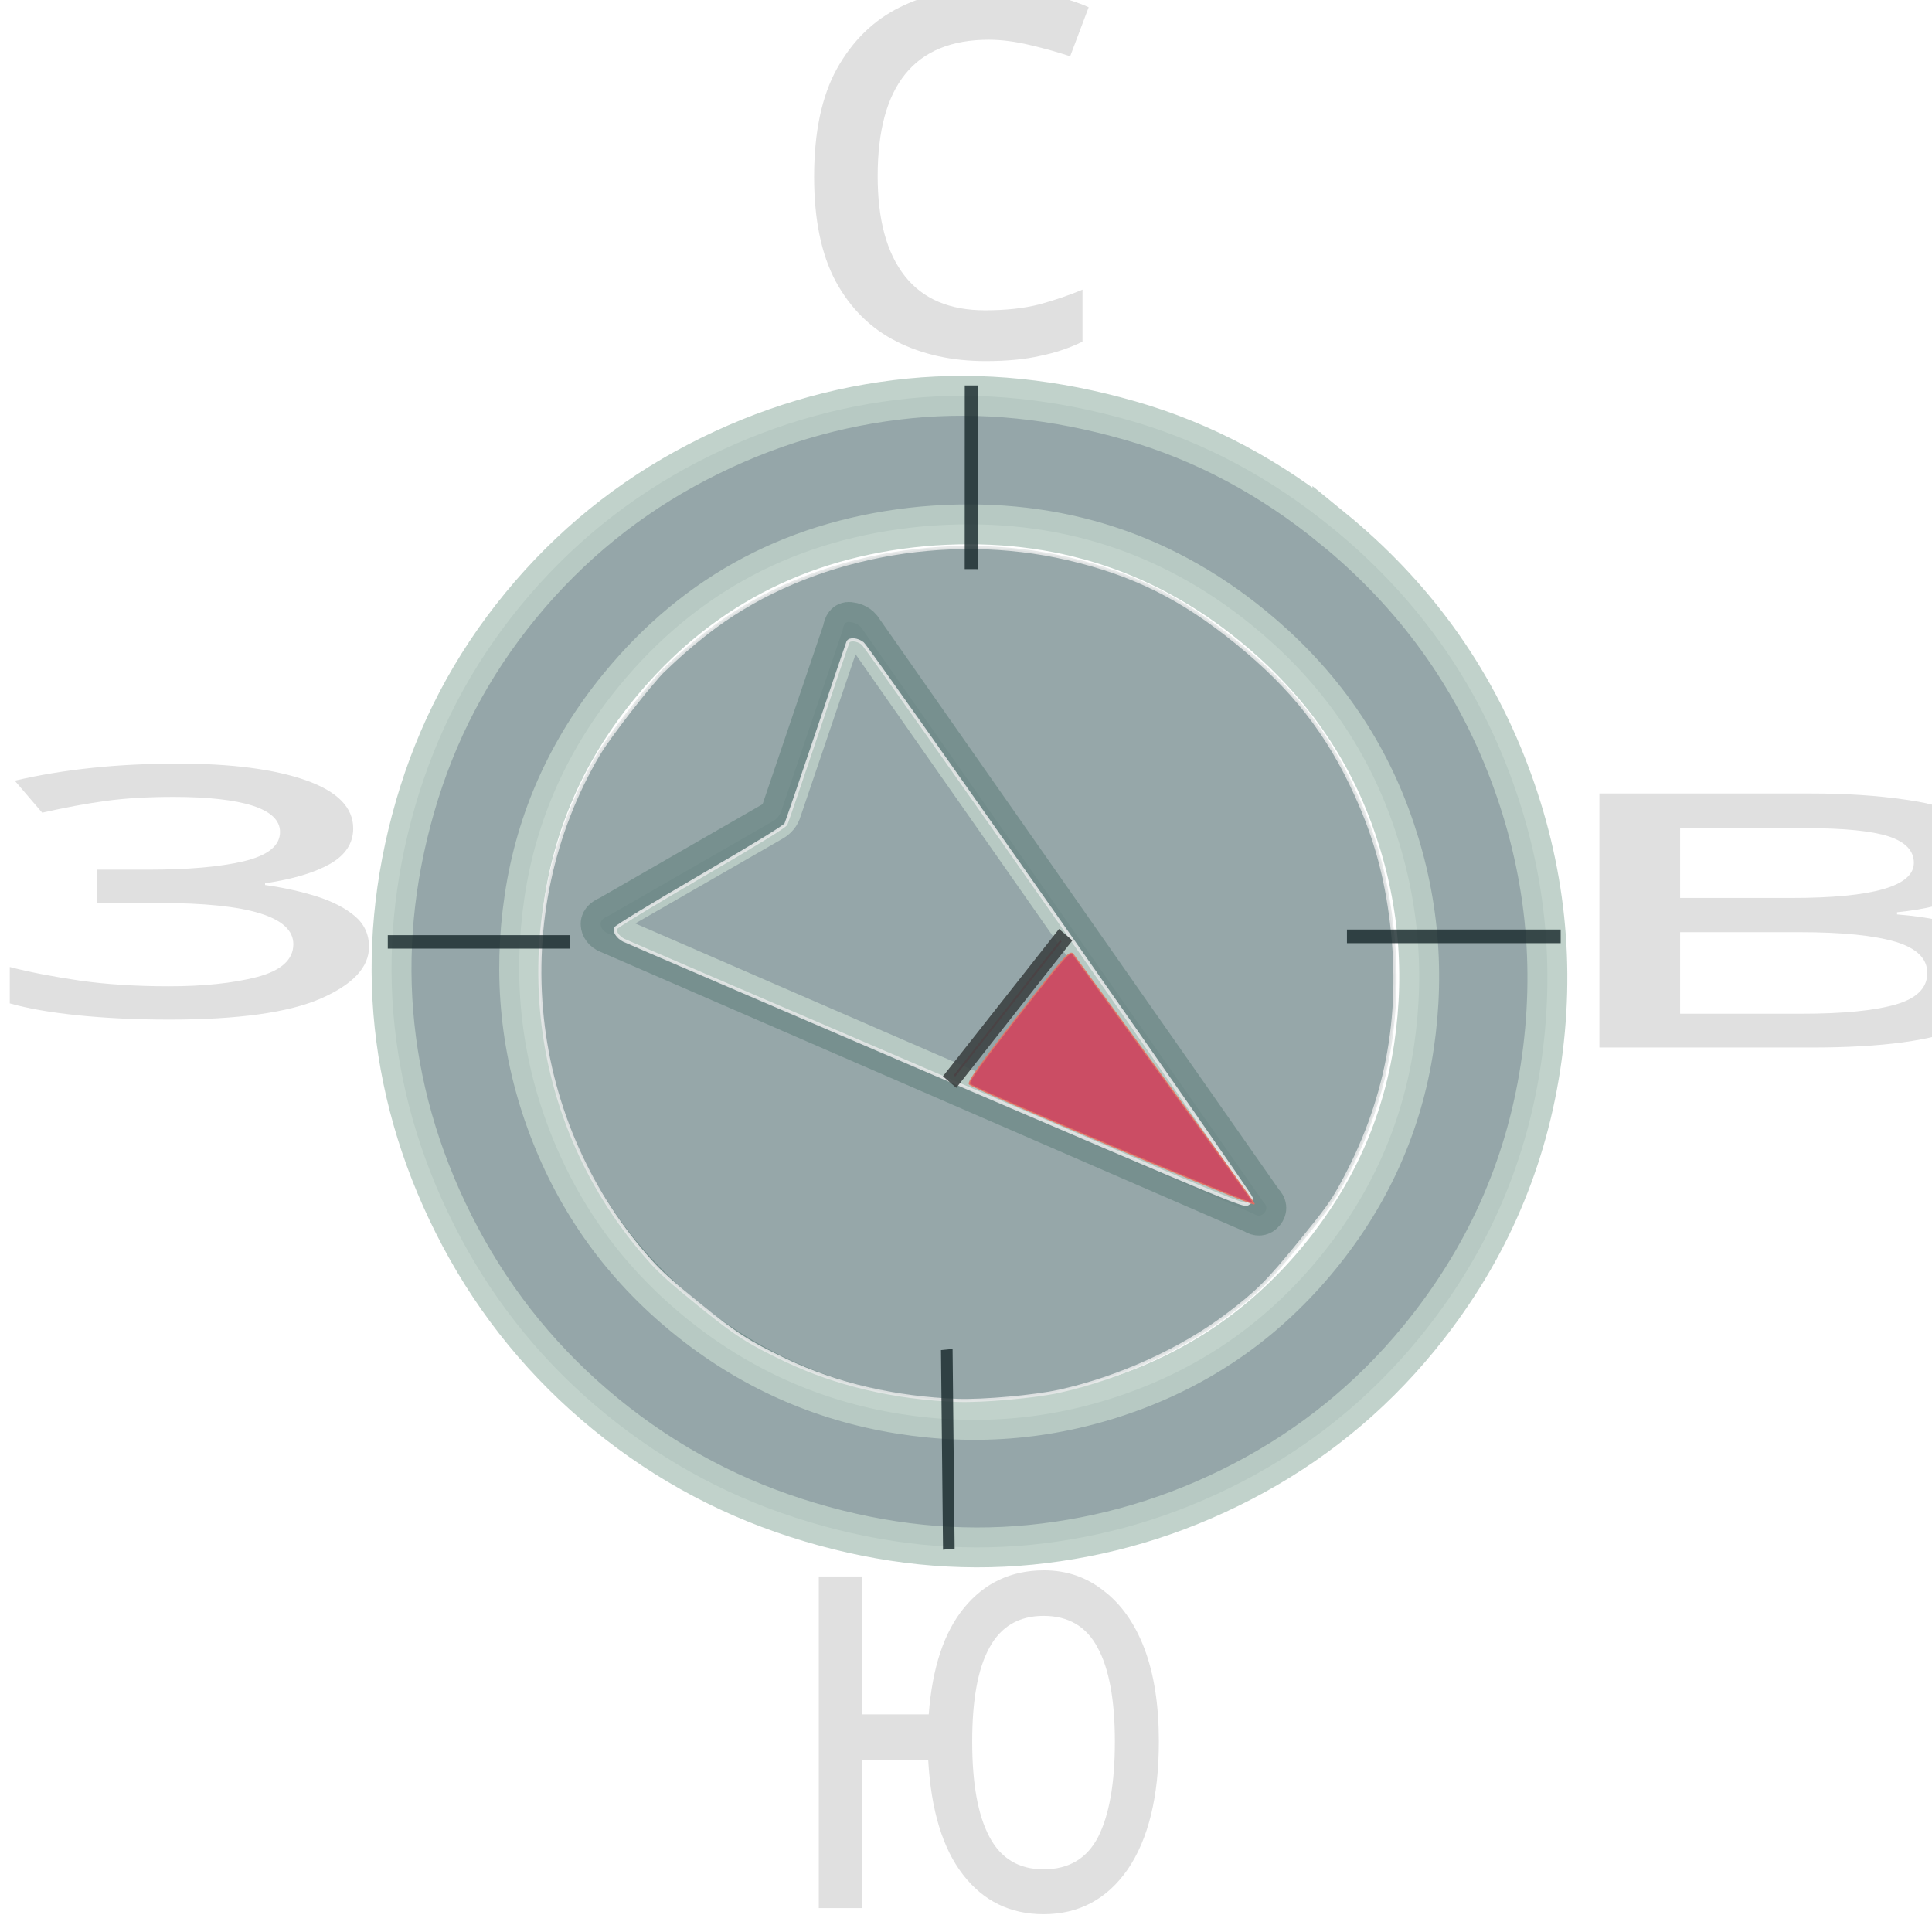
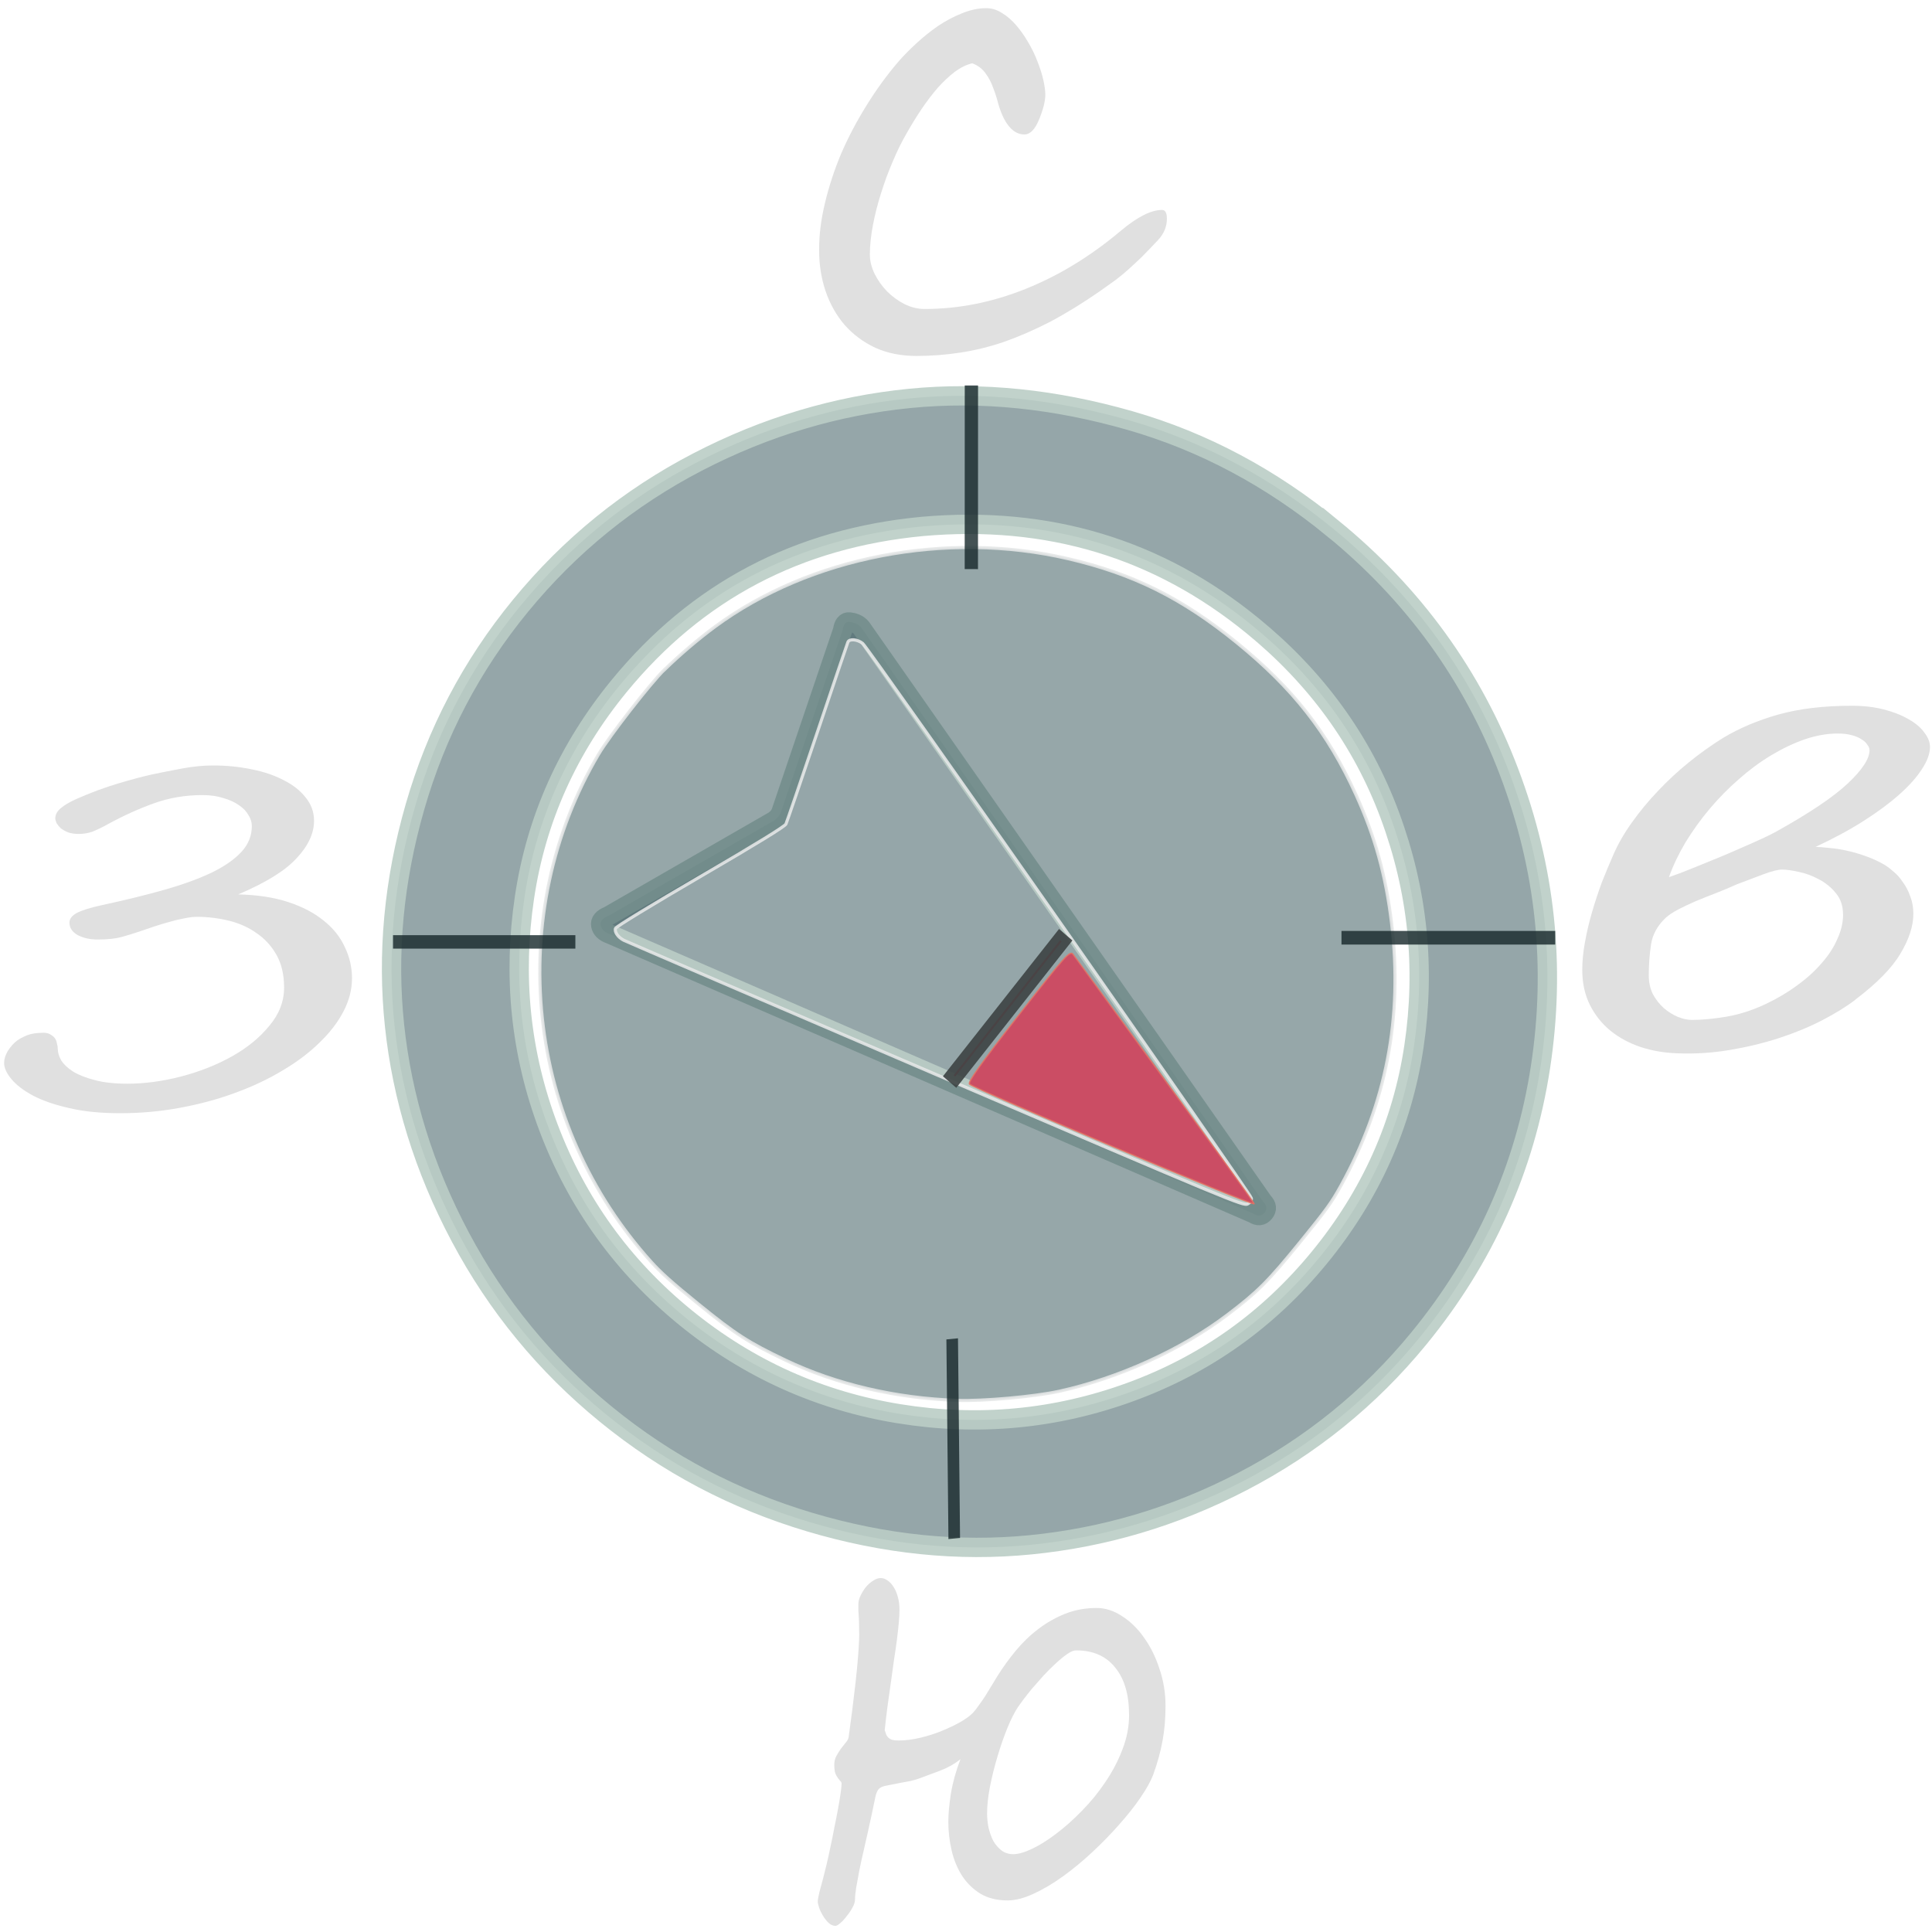
<svg xmlns="http://www.w3.org/2000/svg" version="1.1" id="Layer_1" x="0px" y="0px" viewBox="0 0 50 50" xml:space="preserve" width="50" height="50">
  <defs id="defs7" />
-   <path d="m 34.482,13.665 c 2.106,1.718 3.631,3.829 4.573,6.315 0.943,2.486 1.213,5.035 0.811,7.647 -0.402,2.612 -1.455,4.948 -3.15,7.016 -1.269,1.548 -2.797,2.782 -4.567,3.701 -1.769,0.919 -3.599,1.449 -5.474,1.635 -1.875,0.186 -3.782,-0.009 -5.72,-0.587 -1.938,-0.578 -3.685,-1.494 -5.274,-2.791 -1.569,-1.28 -2.826,-2.815 -3.768,-4.587 -0.942,-1.771 -1.505,-3.607 -1.702,-5.468 -0.197,-1.861 -0.021,-3.756 0.53,-5.669 0.551,-1.912 1.452,-3.642 2.73,-5.2 1.277,-1.558 2.814,-2.803 4.584,-3.721 1.769,-0.919 3.607,-1.459 5.483,-1.645 1.875,-0.186 3.774,0.02 5.699,0.571 1.925,0.551 3.666,1.495 5.245,2.784 z m -2.07,2.526 C 29.965,14.195 27.121,13.336 23.87,13.624 c -3.23,0.305 -5.837,1.679 -7.849,4.133 -1.319,1.609 -2.144,3.435 -2.447,5.465 -0.303,2.03 -0.111,4.023 0.623,5.964 0.734,1.941 1.907,3.578 3.538,4.909 1.631,1.331 3.482,2.161 5.535,2.493 2.053,0.332 4.051,0.144 5.993,-0.566 1.942,-0.71 3.564,-1.868 4.883,-3.477 1.319,-1.609 2.144,-3.435 2.447,-5.465 0.303,-2.03 0.1,-4.031 -0.625,-5.983 -0.726,-1.952 -1.926,-3.577 -3.557,-4.907 z m -10.121,0.054 10.402,14.86 c 0.095,0.094 0.105,0.187 0.03,0.279 -0.075,0.092 -0.168,0.1 -0.28,0.026 L 15.788,24.178 c -0.147,-0.052 -0.221,-0.129 -0.241,-0.231 -0.02,-0.101 0.047,-0.183 0.2,-0.244 l 4.239,-2.439 c 0.125,-0.068 0.208,-0.17 0.242,-0.295 l 1.58,-4.659 c 0.022,-0.152 0.08,-0.224 0.175,-0.214 0.095,0.01 0.222,0.045 0.308,0.149 z" id="path2" style="fill:#2c4f54;fill-opacity:0.5;stroke:#bbcdc6;stroke-width:1.032;stroke-miterlimit:4;stroke-dasharray:none;stroke-opacity:0.9" />
+   <path d="m 34.482,13.665 c 2.106,1.718 3.631,3.829 4.573,6.315 0.943,2.486 1.213,5.035 0.811,7.647 -0.402,2.612 -1.455,4.948 -3.15,7.016 -1.269,1.548 -2.797,2.782 -4.567,3.701 -1.769,0.919 -3.599,1.449 -5.474,1.635 -1.875,0.186 -3.782,-0.009 -5.72,-0.587 -1.938,-0.578 -3.685,-1.494 -5.274,-2.791 -1.569,-1.28 -2.826,-2.815 -3.768,-4.587 -0.942,-1.771 -1.505,-3.607 -1.702,-5.468 -0.197,-1.861 -0.021,-3.756 0.53,-5.669 0.551,-1.912 1.452,-3.642 2.73,-5.2 1.277,-1.558 2.814,-2.803 4.584,-3.721 1.769,-0.919 3.607,-1.459 5.483,-1.645 1.875,-0.186 3.774,0.02 5.699,0.571 1.925,0.551 3.666,1.495 5.245,2.784 z m -2.07,2.526 C 29.965,14.195 27.121,13.336 23.87,13.624 c -3.23,0.305 -5.837,1.679 -7.849,4.133 -1.319,1.609 -2.144,3.435 -2.447,5.465 -0.303,2.03 -0.111,4.023 0.623,5.964 0.734,1.941 1.907,3.578 3.538,4.909 1.631,1.331 3.482,2.161 5.535,2.493 2.053,0.332 4.051,0.144 5.993,-0.566 1.942,-0.71 3.564,-1.868 4.883,-3.477 1.319,-1.609 2.144,-3.435 2.447,-5.465 0.303,-2.03 0.1,-4.031 -0.625,-5.983 -0.726,-1.952 -1.926,-3.577 -3.557,-4.907 z m -10.121,0.054 10.402,14.86 c 0.095,0.094 0.105,0.187 0.03,0.279 -0.075,0.092 -0.168,0.1 -0.28,0.026 L 15.788,24.178 c -0.147,-0.052 -0.221,-0.129 -0.241,-0.231 -0.02,-0.101 0.047,-0.183 0.2,-0.244 l 4.239,-2.439 c 0.125,-0.068 0.208,-0.17 0.242,-0.295 l 1.58,-4.659 c 0.022,-0.152 0.08,-0.224 0.175,-0.214 0.095,0.01 0.222,0.045 0.308,0.149 z" id="path2" style="fill:#2c4f54;fill-opacity:0.5;stroke:#bbcdc6;stroke-width:0.5;stroke-miterlimit:4;stroke-dasharray:none;stroke-opacity:0.9" />
  <path style="fill:#2c4f53;fill-opacity:0.499;stroke:#e4e7e7;stroke-width:0.081;stroke-miterlimit:4;stroke-dasharray:none;stroke-opacity:0.9" d="m 17.194,17.335 c 0.4,-0.39 0.872,-0.792 1.308,-1.115 2.454,-1.811 5.991,-2.493 9.133,-1.763 1.692,0.393 2.953,1.02 4.371,2.173 1.456,1.183 2.356,2.332 3.088,3.941 0.493,1.085 0.77,2.084 0.919,3.315 0.295,2.442 -0.136,4.675 -1.312,6.802 -0.245,0.443 -0.366,0.611 -1.052,1.454 -0.832,1.024 -1.097,1.289 -1.883,1.885 -1.187,0.901 -2.819,1.642 -4.36,1.98 -0.629,0.138 -1.961,0.258 -2.622,0.235 -1.598,-0.054 -3.142,-0.415 -4.455,-1.041 -0.968,-0.462 -1.282,-0.664 -2.256,-1.454 -0.687,-0.558 -0.967,-0.808 -1.227,-1.097 -1.58,-1.756 -2.564,-3.963 -2.812,-6.306 -0.253,-2.399 0.257,-4.79 1.456,-6.821 0.276,-0.468 1.34,-1.836 1.702,-2.19 z m 3.956,1.624 c -0.421,1.25 -0.786,2.315 -0.81,2.367 -0.03,0.064 -0.74,0.5 -2.212,1.358 -1.248,0.727 -2.18,1.296 -2.197,1.34 -0.036,0.091 0.063,0.234 0.214,0.311 0.06,0.031 3.693,1.592 8.074,3.471 7.677,3.292 7.969,3.413 8.07,3.352 0.078,-0.047 0.103,-0.086 0.095,-0.152 -0.013,-0.109 -9.908,-14.233 -10.057,-14.353 -0.134,-0.109 -0.344,-0.128 -0.383,-0.036 -0.016,0.038 -0.373,1.092 -0.794,2.342 z" id="path861" />
  <rect style="fill:#c7485e;fill-opacity:1;stroke:#3c4343;stroke-width:0.404;stroke-opacity:0.9" id="rect2803" width="4.451" height="0.052" x="0.489" y="-36.698" transform="matrix(-0.6189382,0.7854397,-0.7569347,-0.6534905,0,0)" />
  <path style="fill:#cb4d64;fill-opacity:1;stroke:#e27364;stroke-width:0.034;stroke-opacity:0.9" d="m 27.775,24.705 c 0.048,0.068 1.11,1.522 2.36,3.231 1.249,1.709 2.294,3.156 2.321,3.216 0.042,0.094 -7.162,-2.933 -7.364,-3.095 -0.055,-0.044 0.281,-0.516 1.26,-1.768 1.249,-1.597 1.341,-1.7 1.424,-1.584 z" id="path3397" />
-   <text xml:space="preserve" style="font-size:17.77px;line-height:1.25;font-family:'Segoe Script';-inkscape-font-specification:'Segoe Script';fill:#e0e0e0;fill-opacity:1;stroke-width:0.444" x="19.634" y="9.379" id="text9344" transform="scale(1.021926,0.9785441)">
-     <tspan id="tspan9342" x="19.634" y="9.379" style="fill:#e0e0e0;fill-opacity:1;stroke-width:0.444">c</tspan>
+   <g aria-label="c" transform="scale(1.021926,0.9785441)" id="text9344" style="font-size:17.77px;line-height:1.25;font-family:'Segoe Script';-inkscape-font-specification:'Segoe Script';fill:#e0e0e0;stroke-width:0.444">
+     <path d="m 29.551,5.787 q 0,0.312 -0.226,0.564 -0.234,0.26 -0.408,0.443 -0.174,0.174 -0.33,0.321 -0.156,0.148 -0.33,0.286 -0.174,0.13 -0.408,0.304 -0.659,0.477 -1.258,0.807 -0.599,0.321 -1.163,0.529 -0.564,0.2 -1.119,0.286 -0.547,0.087 -1.102,0.087 -0.581,0 -1.041,-0.217 Q 21.707,8.971 21.386,8.589 21.074,8.207 20.909,7.704 20.744,7.192 20.744,6.628 v -0.043 q 0,-0.573 0.148,-1.215 0.148,-0.651 0.408,-1.302 0.269,-0.651 0.642,-1.275 0.373,-0.633 0.824,-1.18 0.182,-0.217 0.434,-0.46 0.26,-0.252 0.547,-0.46 0.295,-0.208 0.607,-0.338 0.321,-0.139 0.625,-0.139 0.208,0 0.399,0.13 0.191,0.121 0.356,0.321 0.165,0.2 0.304,0.451 0.139,0.243 0.234,0.503 0.095,0.252 0.148,0.486 0.052,0.234 0.052,0.399 0,0.252 -0.156,0.651 -0.156,0.399 -0.373,0.399 -0.312,0 -0.521,-0.425 Q 25.343,2.967 25.282,2.75 25.23,2.533 25.152,2.325 25.083,2.116 24.961,1.943 24.84,1.761 24.623,1.674 24.406,1.726 24.18,1.899 23.963,2.073 23.746,2.325 23.538,2.576 23.33,2.897 23.13,3.21 22.948,3.548 22.775,3.86 22.61,4.268 q -0.165,0.399 -0.295,0.833 -0.13,0.425 -0.208,0.85 -0.078,0.425 -0.078,0.781 0,0.252 0.121,0.512 0.121,0.252 0.312,0.46 0.2,0.208 0.443,0.338 0.252,0.13 0.512,0.13 1.284,0 2.551,-0.529 1.267,-0.529 2.412,-1.536 0.633,-0.555 1.05,-0.555 0.121,0 0.121,0.234 z" id="path3846" />
+   </g>
+   <g aria-label="ю" transform="scale(0.8884217,1.125592)" id="text11307" style="font-size:14.239px;line-height:1.25;font-family:'Segoe Script';-inkscape-font-specification:'Segoe Script';fill:#e0e0e0;stroke-width:0.356">
+     <path d="m 24.512,40.998 q 0,-0.028 -0.035,-0.049 -0.028,-0.028 -0.07,-0.07 -0.042,-0.042 -0.076,-0.111 -0.028,-0.07 -0.028,-0.195 0,-0.111 0.063,-0.202 0.063,-0.09 0.132,-0.167 0.076,-0.076 0.139,-0.139 0.07,-0.063 0.083,-0.118 0.118,-0.667 0.202,-1.258 0.083,-0.591 0.104,-0.987 0.007,-0.118 0,-0.243 0,-0.125 -0.007,-0.25 -0.007,-0.09 -0.014,-0.174 0,-0.083 0,-0.16 0,-0.083 0.063,-0.188 0.063,-0.104 0.153,-0.195 0.097,-0.09 0.209,-0.146 0.118,-0.063 0.229,-0.063 0.097,0 0.195,0.056 0.097,0.049 0.174,0.146 0.076,0.09 0.125,0.229 0.049,0.132 0.049,0.299 0,0.125 -0.021,0.306 -0.021,0.181 -0.056,0.396 -0.035,0.216 -0.083,0.452 -0.042,0.236 -0.083,0.473 -0.056,0.327 -0.111,0.626 -0.049,0.299 -0.076,0.515 0.028,0.063 0.049,0.111 0.028,0.042 0.07,0.07 0.042,0.028 0.104,0.042 0.07,0.014 0.181,0.014 0.299,0 0.633,-0.063 0.334,-0.063 0.633,-0.16 0.299,-0.097 0.535,-0.202 0.243,-0.111 0.362,-0.209 0.076,-0.063 0.167,-0.167 0.097,-0.104 0.195,-0.222 0.097,-0.125 0.188,-0.243 0.097,-0.125 0.167,-0.216 0.236,-0.299 0.535,-0.584 0.299,-0.285 0.661,-0.501 0.362,-0.216 0.779,-0.348 0.424,-0.132 0.918,-0.132 0.375,0 0.737,0.188 0.362,0.181 0.64,0.494 0.285,0.313 0.452,0.723 0.174,0.403 0.174,0.848 0,0.445 -0.09,0.813 -0.083,0.362 -0.271,0.772 -0.104,0.216 -0.362,0.515 -0.257,0.299 -0.619,0.619 -0.355,0.32 -0.779,0.633 -0.424,0.313 -0.862,0.563 -0.438,0.25 -0.862,0.403 -0.417,0.153 -0.758,0.153 -0.459,0 -0.786,-0.153 -0.327,-0.16 -0.535,-0.41 -0.209,-0.257 -0.306,-0.584 -0.097,-0.327 -0.097,-0.661 0,-0.271 0.076,-0.654 0.083,-0.389 0.278,-0.786 -0.264,0.167 -0.591,0.264 -0.32,0.097 -0.591,0.174 -0.118,0.035 -0.264,0.063 -0.146,0.021 -0.292,0.042 -0.139,0.021 -0.271,0.042 -0.125,0.021 -0.216,0.035 -0.139,0.028 -0.195,0.111 -0.049,0.076 -0.076,0.202 -0.028,0.118 -0.083,0.313 -0.056,0.195 -0.111,0.403 -0.063,0.222 -0.132,0.459 -0.07,0.236 -0.125,0.452 -0.049,0.209 -0.09,0.389 -0.035,0.174 -0.035,0.271 0,0.09 -0.076,0.195 -0.07,0.104 -0.167,0.195 -0.09,0.097 -0.188,0.16 -0.09,0.063 -0.139,0.063 -0.104,0 -0.202,-0.07 -0.09,-0.07 -0.16,-0.16 -0.07,-0.09 -0.111,-0.181 -0.042,-0.097 -0.042,-0.146 0,-0.063 0.049,-0.222 0.056,-0.16 0.111,-0.327 0.035,-0.104 0.09,-0.285 0.056,-0.181 0.111,-0.396 0.063,-0.222 0.118,-0.459 0.063,-0.236 0.111,-0.445 0.049,-0.209 0.076,-0.362 0.028,-0.16 0.028,-0.229 z m 8.378,-1.571 q 0,-0.695 -0.403,-1.085 -0.396,-0.396 -1.14,-0.396 -0.104,0 -0.257,0.083 -0.153,0.083 -0.334,0.216 -0.174,0.125 -0.355,0.278 -0.174,0.153 -0.334,0.299 -0.153,0.146 -0.264,0.264 -0.111,0.118 -0.153,0.167 -0.146,0.174 -0.306,0.48 -0.153,0.299 -0.285,0.647 -0.132,0.348 -0.222,0.702 -0.083,0.348 -0.083,0.612 0,0.16 0.042,0.327 0.049,0.167 0.139,0.306 0.097,0.132 0.243,0.222 0.146,0.083 0.341,0.083 0.216,0 0.549,-0.125 0.334,-0.125 0.702,-0.348 0.375,-0.222 0.751,-0.528 0.382,-0.306 0.681,-0.661 0.306,-0.355 0.494,-0.744 0.195,-0.396 0.195,-0.8 z" id="path3888" />
+   </g>
+   <g aria-label="з" transform="scale(1.377337,0.7260386)" id="text16794" style="font-size:16.4px;line-height:1.25;font-family:'Segoe Script';-inkscape-font-specification:'Segoe Script';fill:#e0e0e0;stroke-width:0.41">
+     <path d="m 0.814,36.813 q 0.08,0 0.128,0.056 0.056,0.056 0.088,0.136 0.032,0.088 0.04,0.192 0.016,0.104 0.016,0.2 0,0.184 0.064,0.4 0.072,0.216 0.224,0.4 0.16,0.184 0.408,0.304 0.248,0.128 0.609,0.128 0.488,0 1.009,-0.256 0.521,-0.256 0.953,-0.713 0.432,-0.456 0.705,-1.089 0.28,-0.625 0.28,-1.369 0,-0.689 -0.144,-1.169 Q 5.05,33.554 4.818,33.258 4.594,32.954 4.298,32.817 4.001,32.681 3.705,32.681 q -0.112,0 -0.248,0.056 -0.136,0.048 -0.28,0.128 -0.136,0.072 -0.28,0.16 -0.136,0.088 -0.248,0.16 -0.192,0.128 -0.368,0.216 -0.168,0.088 -0.448,0.088 -0.216,0 -0.376,-0.16 -0.152,-0.168 -0.152,-0.44 0,-0.208 0.144,-0.352 0.152,-0.144 0.464,-0.272 0.665,-0.272 1.185,-0.553 0.529,-0.288 0.889,-0.617 0.36,-0.336 0.553,-0.737 0.192,-0.4 0.192,-0.913 0,-0.2 -0.064,-0.392 Q 4.61,28.854 4.49,28.701 4.37,28.541 4.193,28.445 4.025,28.341 3.801,28.341 q -0.48,0 -0.913,0.296 -0.432,0.296 -0.849,0.729 -0.184,0.192 -0.304,0.28 -0.12,0.08 -0.256,0.08 -0.112,0 -0.2,-0.056 -0.08,-0.064 -0.136,-0.144 -0.048,-0.088 -0.08,-0.184 -0.024,-0.104 -0.024,-0.176 0,-0.192 0.104,-0.36 0.112,-0.176 0.296,-0.328 0.4,-0.336 0.785,-0.553 0.384,-0.216 0.633,-0.32 0.28,-0.112 0.577,-0.216 0.304,-0.104 0.569,-0.104 0.376,0 0.721,0.136 0.344,0.128 0.601,0.384 0.264,0.248 0.416,0.617 0.16,0.368 0.16,0.833 0,0.673 -0.328,1.337 -0.32,0.665 -1.097,1.289 0.537,0.024 0.937,0.272 0.4,0.248 0.665,0.657 0.272,0.408 0.4,0.945 0.136,0.529 0.136,1.121 0,0.593 -0.16,1.177 -0.16,0.585 -0.456,1.121 -0.288,0.537 -0.697,0.993 -0.4,0.456 -0.889,0.793 -0.48,0.336 -1.033,0.529 -0.545,0.192 -1.121,0.192 -0.553,0 -0.961,-0.184 Q 0.886,39.32 0.614,39.047 0.35,38.775 0.214,38.463 0.077,38.151 0.077,37.886 q 0,-0.2 0.072,-0.432 0.08,-0.232 0.176,-0.368 0.064,-0.088 0.184,-0.184 0.12,-0.088 0.304,-0.088 z" id="path3825" />
+   </g>
+   <g aria-label="в" transform="scale(1.392626,0.7180678)" id="text19318" style="font-size:17.078px;line-height:1.25;font-family:'Segoe Script';-inkscape-font-specification:'Segoe Script';fill:#e0e0e0;stroke-width:0.427">
+     <path d="m 34.742,27.037 q 0,-0.1 -0.042,-0.2 -0.033,-0.108 -0.108,-0.192 -0.067,-0.092 -0.183,-0.15 -0.108,-0.058 -0.259,-0.058 -0.292,0 -0.609,0.208 -0.309,0.208 -0.625,0.575 -0.309,0.359 -0.6,0.859 -0.292,0.492 -0.542,1.067 -0.25,0.575 -0.45,1.209 -0.192,0.625 -0.309,1.259 0.075,-0.05 0.225,-0.158 0.15,-0.117 0.334,-0.259 0.192,-0.15 0.4,-0.317 0.217,-0.175 0.409,-0.342 0.2,-0.167 0.367,-0.317 0.167,-0.15 0.267,-0.259 0.926,-1.001 1.326,-1.734 0.4,-0.734 0.4,-1.192 z m -0.259,8.989 q -0.259,0.384 -0.625,0.75 -0.359,0.359 -0.792,0.634 -0.434,0.275 -0.926,0.434 -0.484,0.158 -0.984,0.117 -0.35,-0.025 -0.667,-0.225 -0.317,-0.208 -0.559,-0.584 -0.242,-0.384 -0.384,-0.934 -0.142,-0.55 -0.142,-1.268 0,-0.459 0.05,-0.992 0.05,-0.542 0.133,-1.092 0.083,-0.55 0.183,-1.076 0.108,-0.525 0.208,-0.967 0.133,-0.6 0.35,-1.184 0.217,-0.592 0.484,-1.134 0.267,-0.55 0.575,-1.034 0.309,-0.484 0.634,-0.876 0.45,-0.525 1.026,-0.842 0.584,-0.317 1.368,-0.317 0.325,0 0.592,0.133 0.267,0.133 0.459,0.35 0.192,0.208 0.292,0.475 0.108,0.267 0.108,0.525 0,0.359 -0.15,0.801 -0.142,0.434 -0.417,0.909 -0.275,0.475 -0.667,0.959 -0.392,0.484 -0.892,0.934 0.117,0.008 0.267,0.042 0.158,0.025 0.325,0.1 0.175,0.075 0.35,0.2 0.183,0.125 0.35,0.317 0.075,0.092 0.167,0.25 0.092,0.15 0.167,0.375 0.083,0.217 0.133,0.5 0.058,0.284 0.058,0.625 0,0.667 -0.242,1.443 -0.233,0.767 -0.834,1.651 z m -0.233,-3.069 q 0,-0.459 -0.133,-0.767 -0.133,-0.317 -0.317,-0.5 -0.183,-0.192 -0.375,-0.267 -0.192,-0.083 -0.309,-0.083 -0.108,0 -0.342,0.167 -0.233,0.167 -0.5,0.367 -0.2,0.175 -0.4,0.325 -0.2,0.15 -0.375,0.292 -0.167,0.142 -0.309,0.284 -0.142,0.142 -0.233,0.3 -0.233,0.425 -0.275,0.967 -0.042,0.542 -0.042,1.109 0,0.375 0.075,0.675 0.083,0.292 0.2,0.5 0.125,0.208 0.267,0.325 0.142,0.108 0.259,0.108 0.284,0 0.642,-0.117 0.359,-0.117 0.734,-0.459 0.325,-0.3 0.584,-0.675 0.267,-0.375 0.45,-0.792 0.192,-0.417 0.292,-0.867 0.108,-0.45 0.108,-0.892 z" id="path3867" />
+   </g>
+   <text xml:space="preserve" style="font-size:7.56px;line-height:1.25;font-family:'Segoe Script';-inkscape-font-specification:'Segoe Script';fill:#16272a;fill-opacity:0.8;stroke-width:0.189" x="7.325" y="32.995" id="text17884" transform="scale(1.391748,0.7185208)">
+     <tspan id="tspan17882" x="7.325" y="32.995" style="stroke-width:0.189">_</tspan>
  </text>
-   <text xml:space="preserve" style="font-size:14.239px;line-height:1.25;font-family:'Segoe Script';-inkscape-font-specification:'Segoe Script';fill:#e0e0e0;fill-opacity:1;stroke-width:0.356" x="22.649" y="43.87" id="text11307" transform="scale(0.8884217,1.125592)">
-     <tspan id="tspan11305" x="22.649" y="43.87" style="fill:#e0e0e0;fill-opacity:1;stroke-width:0.356">ю</tspan>
+   <text xml:space="preserve" style="font-size:8.183px;line-height:1.25;font-family:'Segoe Script';-inkscape-font-specification:'Segoe Script';fill:#16272a;fill-opacity:0.8;stroke-width:0.205" x="23.064" y="35.558" id="text17884-6" transform="scale(1.50639,0.6638385)">
+     <tspan id="tspan17882-2" x="23.064" y="35.558" style="stroke-width:0.205">_</tspan>
  </text>
-   <text xml:space="preserve" style="font-size:16.4px;line-height:1.25;font-family:'Segoe Script';-inkscape-font-specification:'Segoe Script';fill:#e0e0e0;fill-opacity:1;stroke-width:0.41" x="-0.363" y="36.173" id="text16794" transform="scale(1.377337,0.7260386)">
-     <tspan id="tspan16792" x="-0.363" y="36.173" style="fill:#e0e0e0;fill-opacity:1;stroke-width:0.41">з</tspan>
-   </text>
-   <text xml:space="preserve" style="font-size:17.078px;line-height:1.25;font-family:'Segoe Script';-inkscape-font-specification:'Segoe Script';fill:#e0e0e0;fill-opacity:1;stroke-width:0.427" x="28.271" y="37.753" id="text19318" transform="scale(1.392626,0.7180678)">
-     <tspan id="tspan19316" x="28.271" y="37.753" style="fill:#e0e0e0;fill-opacity:1;stroke-width:0.427">в</tspan>
-   </text>
-   <text xml:space="preserve" style="font-size:7.56px;line-height:1.25;font-family:'Segoe Script';-inkscape-font-specification:'Segoe Script';fill:#16272a;fill-opacity:0.8;stroke-width:0.189" x="7.225" y="32.995" id="text17884" transform="scale(1.391748,0.7185208)">
-     <tspan id="tspan17882" x="7.225" y="32.995" style="stroke-width:0.189">_</tspan>
-   </text>
-   <text xml:space="preserve" style="font-size:8.183px;line-height:1.25;font-family:'Segoe Script';-inkscape-font-specification:'Segoe Script';fill:#16272a;fill-opacity:0.8;stroke-width:0.205" x="23.156" y="35.506" id="text17884-6" transform="scale(1.50639,0.6638385)">
-     <tspan id="tspan17882-2" x="23.156" y="35.506" style="stroke-width:0.205">_</tspan>
-   </text>
-   <text xml:space="preserve" style="font-size:7.41px;line-height:1.25;font-family:'Segoe Script';-inkscape-font-specification:'Segoe Script';fill:#16272a;fill-opacity:0.8;stroke-width:0.185" x="-27.189" y="36.75" id="text17884-0" transform="matrix(-0.01604217,-1.559694,0.6405134,-0.06205,0,0)">
-     <tspan id="tspan17882-4" x="-27.189" y="36.75" style="stroke-width:0.185">_</tspan>
+   <text xml:space="preserve" style="font-size:7.41px;line-height:1.25;font-family:'Segoe Script';-inkscape-font-specification:'Segoe Script';fill:#16272a;fill-opacity:0.8;stroke-width:0.185" x="-27.019" y="36.972" id="text17884-0" transform="matrix(-0.01604217,-1.559694,0.6405134,-0.06205,0,0)">
+     <tspan id="tspan17882-4" x="-27.019" y="36.972" style="stroke-width:0.185">_</tspan>
  </text>
  <text xml:space="preserve" style="font-size:7.55px;line-height:1.25;font-family:'Segoe Script';-inkscape-font-specification:'Segoe Script';fill:#16272a;fill-opacity:0.8;stroke-width:0.189" x="-10.405" y="34.487" id="text17884-9" transform="matrix(4.8551685e-4,-1.408023,0.7102153,0.00152895,0,0)">
    <tspan id="tspan17882-7" x="-10.405" y="34.487" style="stroke-width:0.189">_</tspan>
  </text>
</svg>
